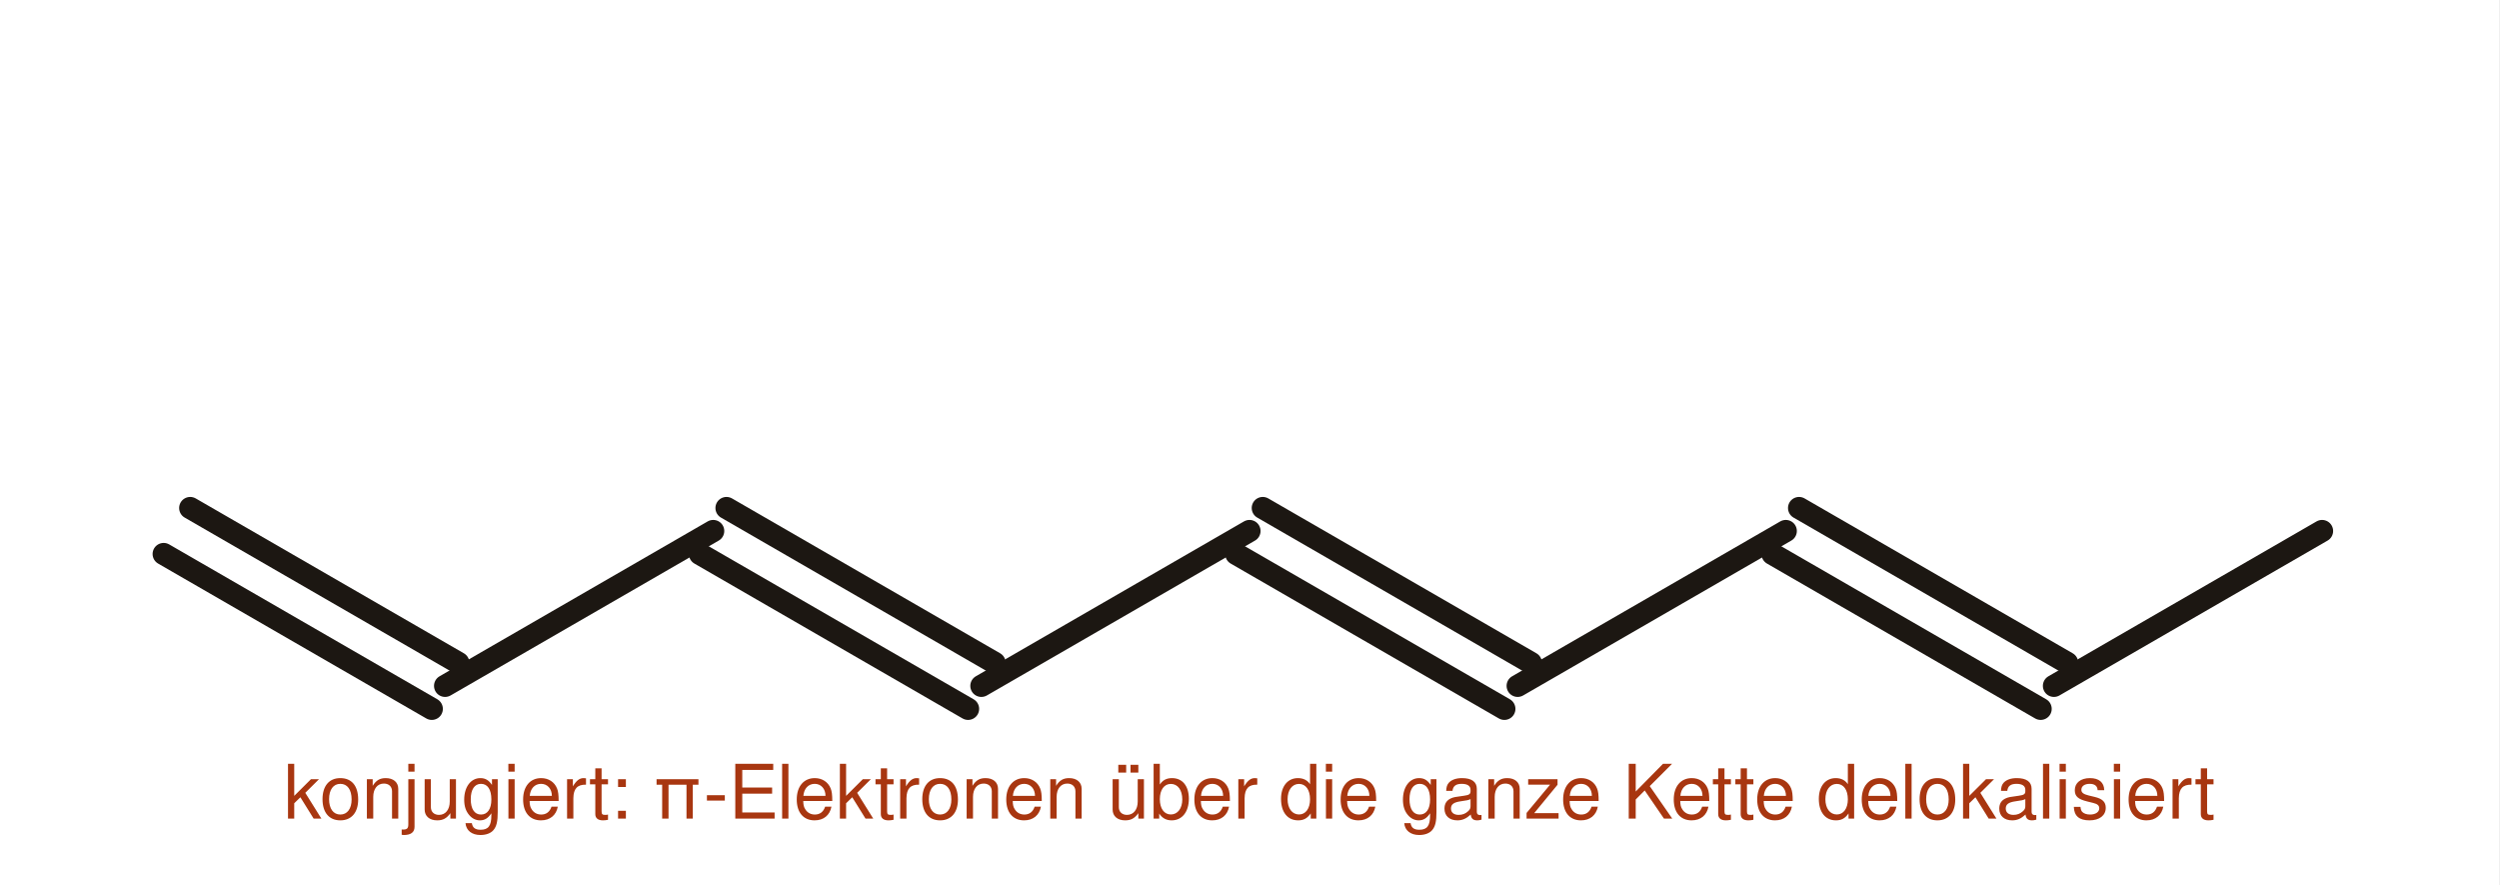
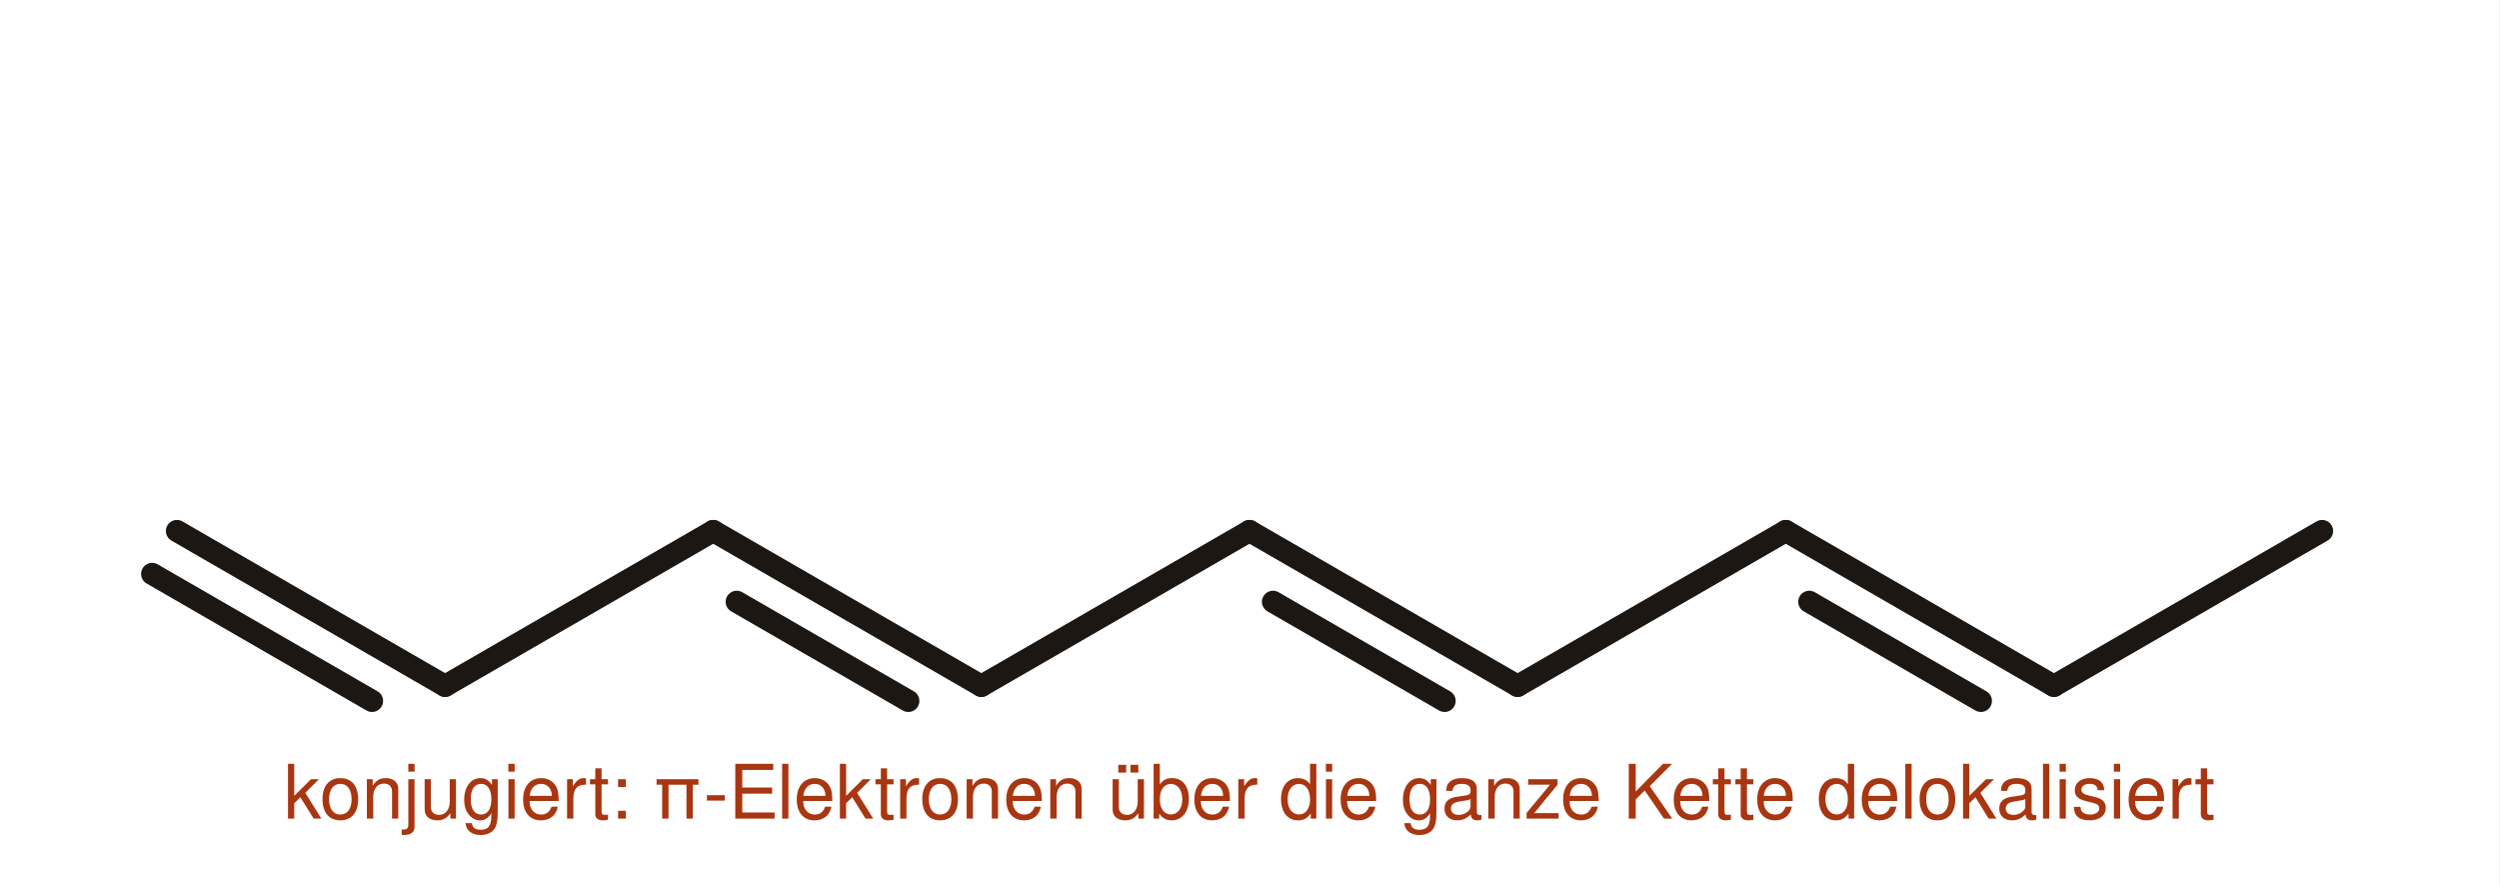
<svg xmlns="http://www.w3.org/2000/svg" viewBox="0 0 564.974 200" width="564.974" height="200" preserveAspectRatio="xMidYMid meet">
  <rect width="564.974" height="200" fill="#fff" />
-   <line x1="37" y1="125.196" x2="97.622" y2="160.196" stroke="#1c1712" stroke-width="5" stroke-linecap="round" />
-   <line x1="43" y1="114.804" x2="103.622" y2="149.804" stroke="#1c1712" stroke-width="5" stroke-linecap="round" />
+   <line x1="40" y1="120" x2="100.622" y2="155" stroke="#1c1712" stroke-width="5" stroke-linecap="round" />
+   <line x1="34.4" y1="129.699" x2="84.11" y2="158.399" stroke="#1c1712" stroke-width="5" stroke-linecap="round" />
  <line x1="100.622" y1="155" x2="161.244" y2="120" stroke="#1c1712" stroke-width="5" stroke-linecap="round" />
-   <line x1="158.244" y1="125.196" x2="218.865" y2="160.196" stroke="#1c1712" stroke-width="5" stroke-linecap="round" />
-   <line x1="164.244" y1="114.804" x2="224.865" y2="149.804" stroke="#1c1712" stroke-width="5" stroke-linecap="round" />
+   <line x1="161.244" y1="120" x2="221.865" y2="155" stroke="#1c1712" stroke-width="5" stroke-linecap="round" />
+   <line x1="166.555" y1="135.999" x2="205.353" y2="158.399" stroke="#1c1712" stroke-width="5" stroke-linecap="round" />
  <line x1="221.865" y1="155" x2="282.487" y2="120" stroke="#1c1712" stroke-width="5" stroke-linecap="round" />
-   <line x1="279.487" y1="125.196" x2="340.109" y2="160.196" stroke="#1c1712" stroke-width="5" stroke-linecap="round" />
-   <line x1="285.487" y1="114.804" x2="346.109" y2="149.804" stroke="#1c1712" stroke-width="5" stroke-linecap="round" />
+   <line x1="282.487" y1="120" x2="343.109" y2="155" stroke="#1c1712" stroke-width="5" stroke-linecap="round" />
+   <line x1="287.799" y1="135.999" x2="326.597" y2="158.399" stroke="#1c1712" stroke-width="5" stroke-linecap="round" />
  <line x1="343.109" y1="155" x2="403.731" y2="120" stroke="#1c1712" stroke-width="5" stroke-linecap="round" />
-   <line x1="400.731" y1="125.196" x2="461.352" y2="160.196" stroke="#1c1712" stroke-width="5" stroke-linecap="round" />
-   <line x1="406.731" y1="114.804" x2="467.352" y2="149.804" stroke="#1c1712" stroke-width="5" stroke-linecap="round" />
+   <line x1="403.731" y1="120" x2="464.352" y2="155" stroke="#1c1712" stroke-width="5" stroke-linecap="round" />
+   <line x1="409.043" y1="135.999" x2="447.841" y2="158.399" stroke="#1c1712" stroke-width="5" stroke-linecap="round" />
  <line x1="464.352" y1="155" x2="524.974" y2="120" stroke="#1c1712" stroke-width="5" stroke-linecap="round" />
  <text x="282.487" y="185" font-size="17" font-family="Helvetica,Arial,sans-serif" text-anchor="middle" fill="#a83610">konjugiert: π-Elektronen über die ganze Kette delokalisiert</text>
</svg>
